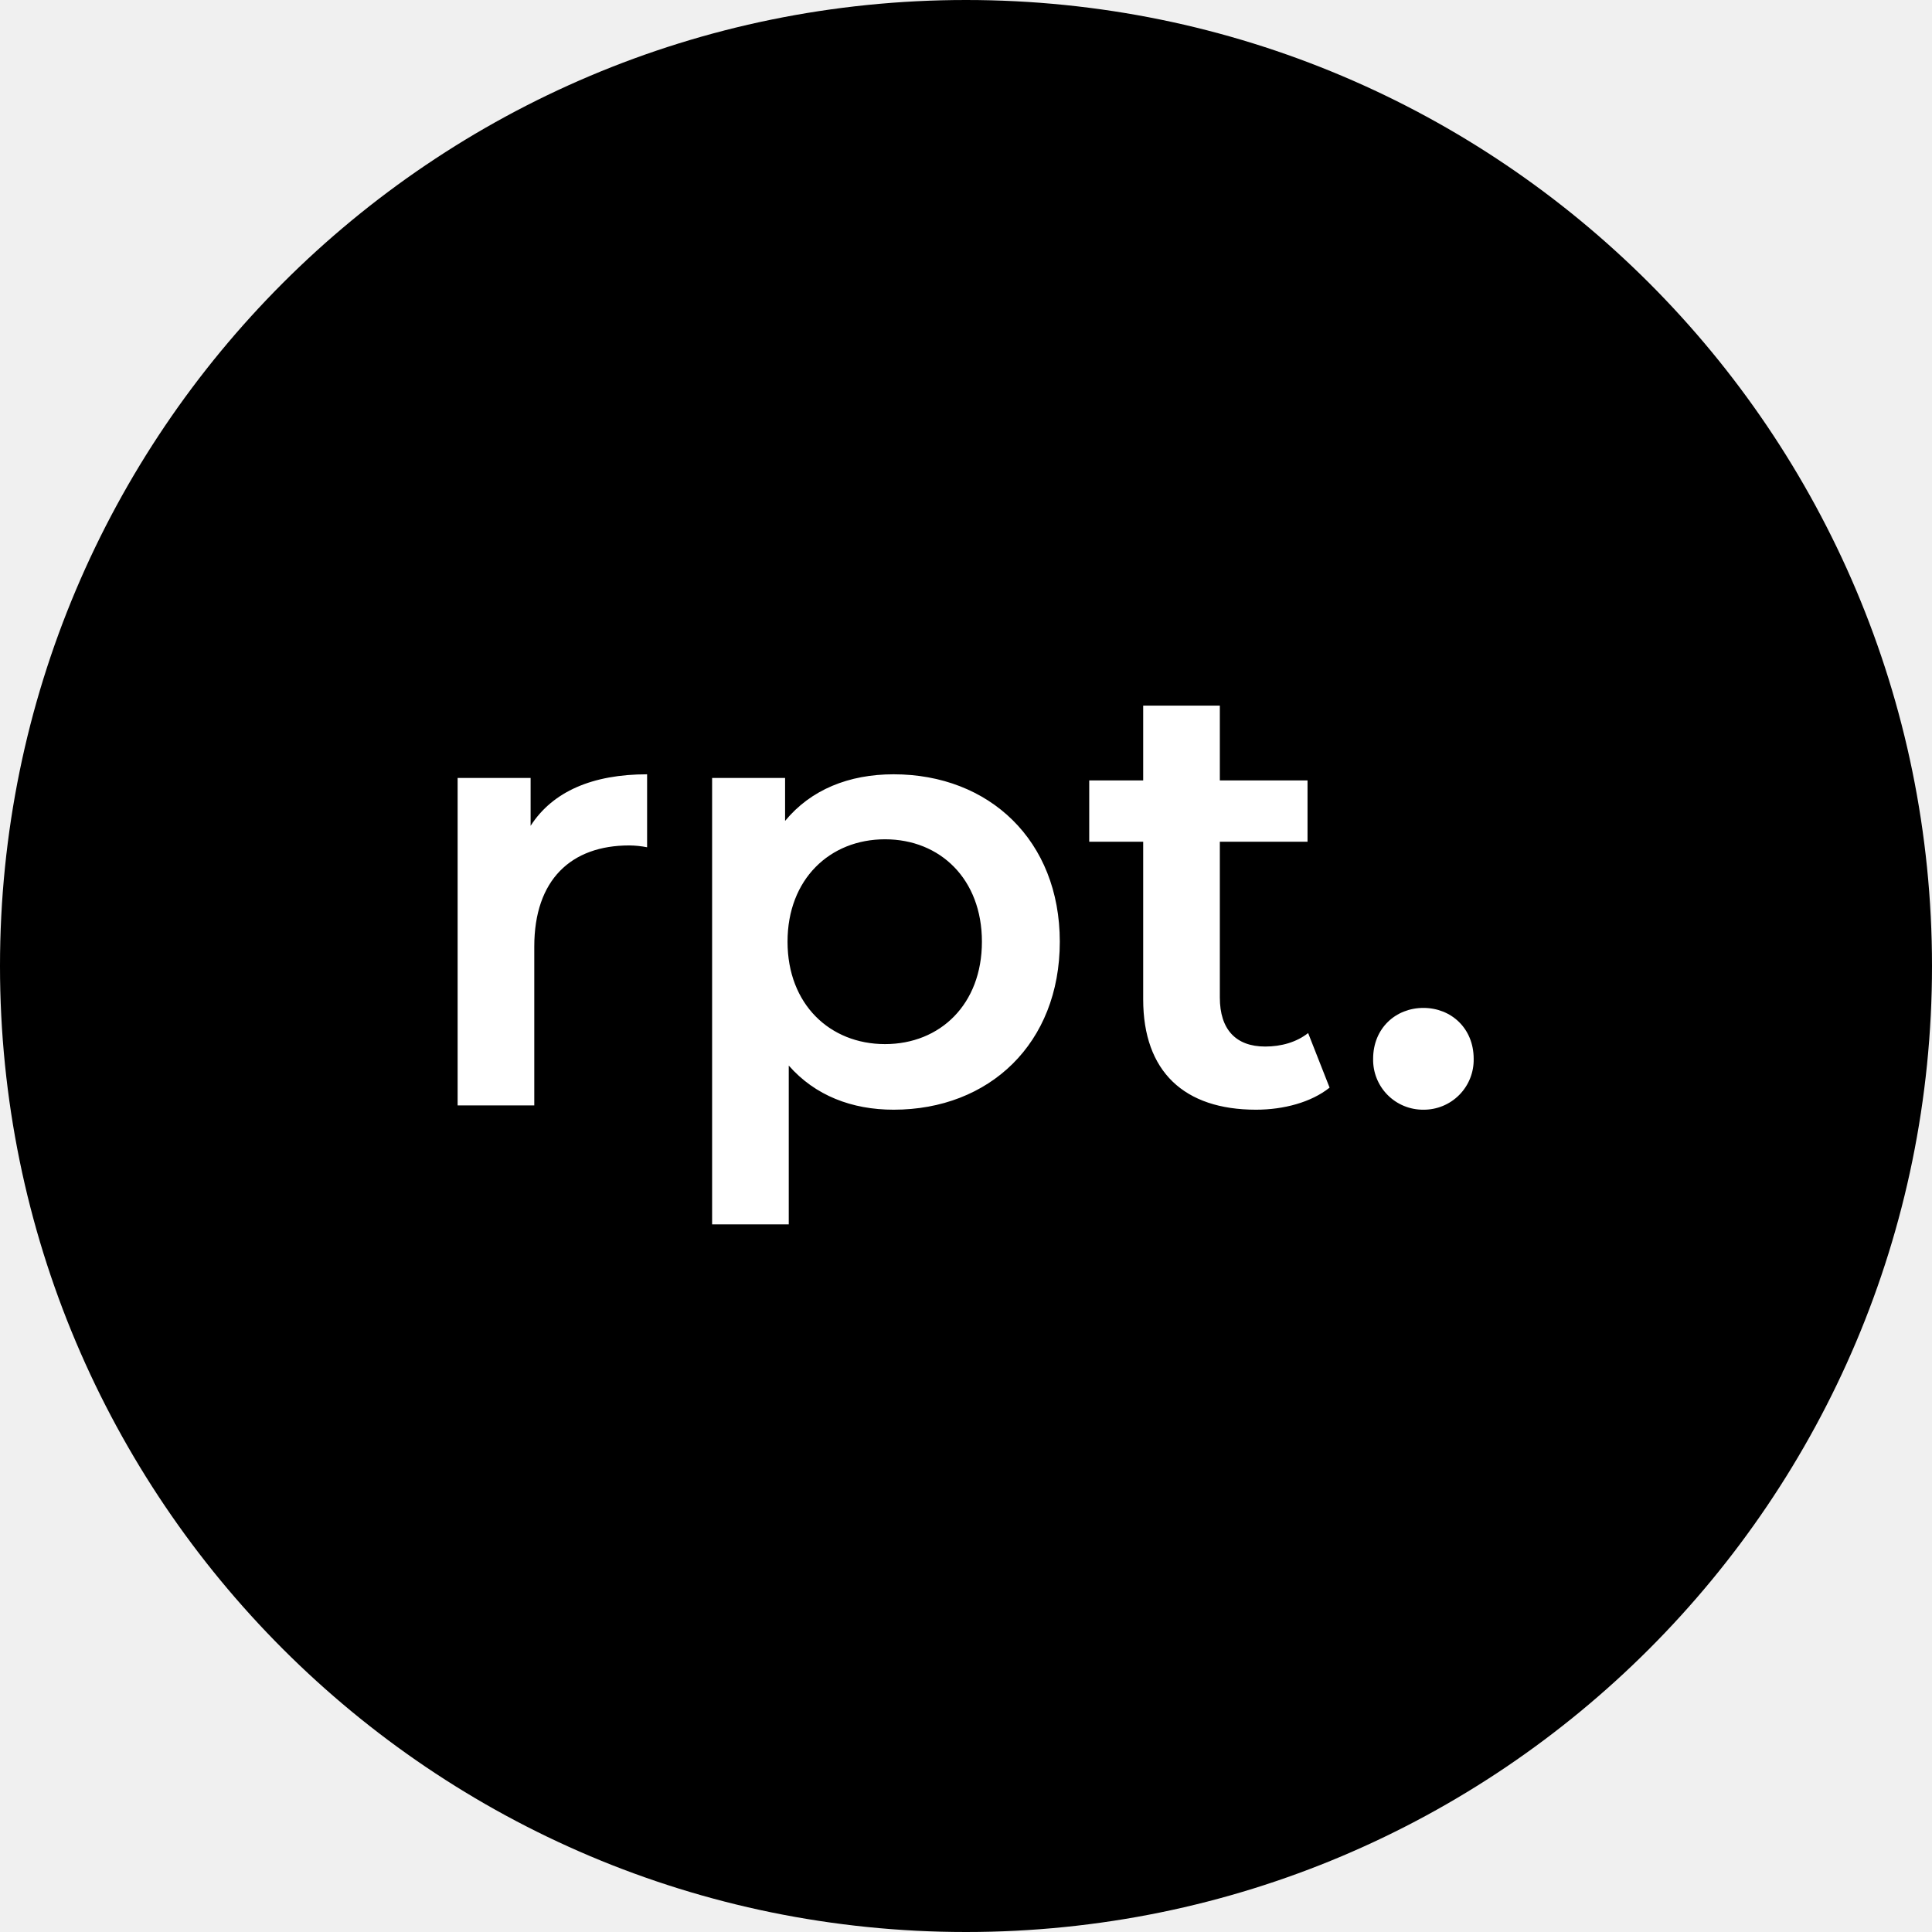
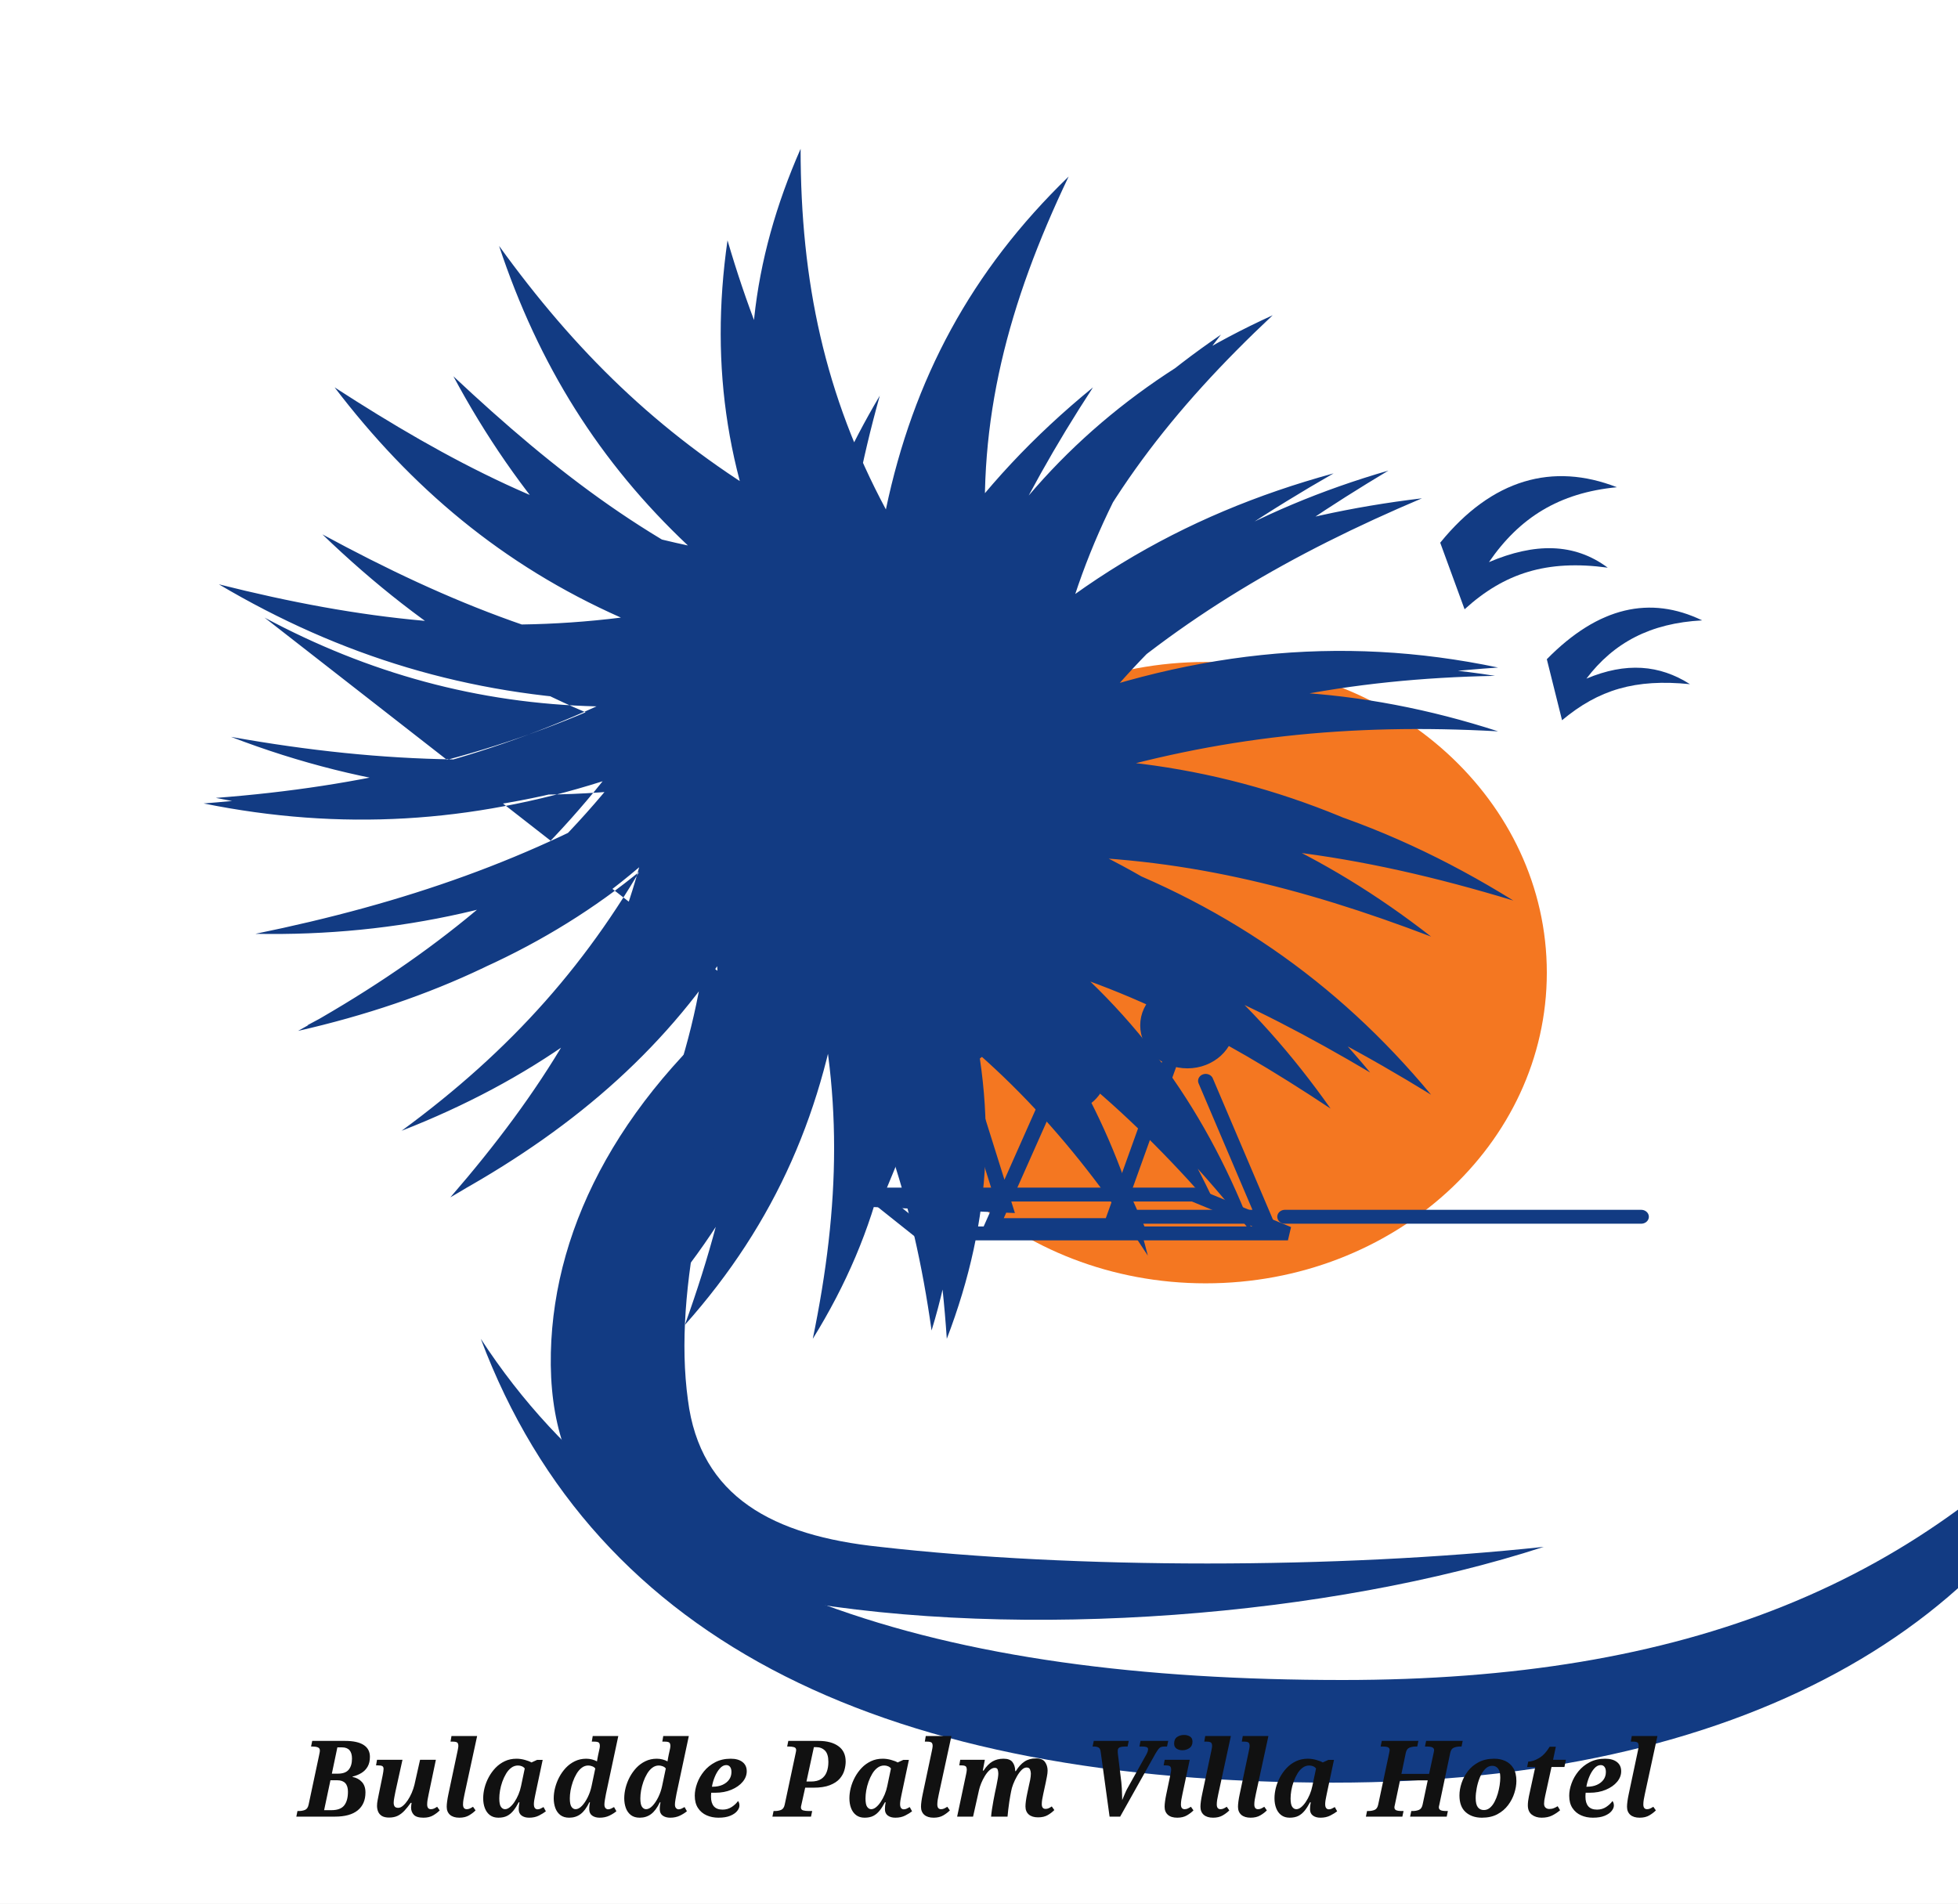
- <svg xmlns="http://www.w3.org/2000/svg" width="857" height="857" viewBox="0 0 857 857">
-   <g id="Group_33" data-name="Group 33" transform="translate(-5288 -2253)">
-     <circle id="Ellipse_11" data-name="Ellipse 11" cx="428.5" cy="428.5" r="428.5" transform="translate(5288 2253)" />
-     <path id="Path_22" data-name="Path 22" d="M54.672-124.032v-21.216H22.3V0h34V-70.448c0-29.648,16.32-44.88,42.16-44.88a43.163,43.163,0,0,1,7.888.816V-146.88C82.144-146.88,64.464-139.264,54.672-124.032ZM215.7-146.88c-19.856,0-36.72,6.8-48.144,20.672v-19.04H135.184V52.768h34V-17.68C180.88-4.352,197.2,1.9,215.7,1.9c42.432,0,73.712-29.376,73.712-74.528C289.408-117.5,258.128-146.88,215.7-146.88ZM211.888-27.2c-24.48,0-43.248-17.68-43.248-45.424s18.768-45.424,43.248-45.424,42.976,17.68,42.976,45.424S236.368-27.2,211.888-27.2Zm187.68-4.9c-5.168,4.08-11.968,5.984-19.04,5.984-13.056,0-20.128-7.616-20.128-21.76V-116.96h38.9v-27.2H360.4v-33.184h-34v33.184H302.464v27.2H326.4v69.9c0,32.1,18.224,48.96,50.048,48.96,12.24,0,24.48-3.264,32.64-9.792ZM450.7,1.9a22.122,22.122,0,0,0,22.3-22.576c0-13.6-10.064-22.576-22.3-22.576s-22.3,8.976-22.3,22.576A22.122,22.122,0,0,0,450.7,1.9Z" transform="translate(5468.696 2743.344)" fill="#fff" />
+ <svg xmlns="http://www.w3.org/2000/svg" viewBox="0 0 720 700">
+   <rect width="720" height="700" fill="white" />
+   <g transform="translate(76 18) scale(1.12 1.02)">
+     <circle cx="328" cy="333" r="112" fill="#f47721" />
+     <g fill="#123b83">
+       <path d="M186 348C179 276 181 199 221 125c-12 47-16 92-13 129 18-56 44-97 83-132-25 42-41 81-51 119 38-46 80-73 130-88-43 27-75 55-103 88 54-24 105-30 157-18-53 4-97 16-139 37 54 1 100 17 144 47-51-17-96-24-144-18 48 18 86 47 117 88-43-29-83-49-130-58 34 29 57 65 72 109-28-39-57-69-96-93 12 45 10 87-5 130-3-49-12-91-34-132-6 49-22 90-52 127 16-49 23-92 17-140-22 39-52 68-91 92 31-37 52-74 63-119-31 29-68 48-113 59 43-25 75-53 102-90-43 15-86 18-132 8 48-4 90-15 130-35-47-2-89-16-129-42 47 13 88 18 132 12-39-19-69-47-94-83 38 27 73 47 116 57-29-30-49-65-62-108 25 38 52 67 88 91-10-45-5-86 11-126 0 48 8 89 28 130 9-47 28-86 60-120-20 46-30 88-27 135 23-37 54-65 94-85-33 34-57 68-73 111 36-24 76-39 122-45-43 20-79 43-112 76 47-11 92-8 137 8-49-3-92 2-137 17 42 8 80 27 115 57-43-18-83-29-128-29 39 22 70 52 95 91-37-27-72-47-114-57 27 31 44 67 54 110-23-39-48-70-83-96 4 46-5 87-27 126 9-48 10-90-1-136-13 43-37 80-73 111 23-43 37-83 40-129-26 35-59 61-101 79 36-29 62-61 83-103-41 22-84 33-131 32 49-11 91-27 131-53-48 7-94 1-139-18 51 10 96 11 144 2-43-14-80-39-114-75 42 25 81 42 129 49-37-28-65-63-86-106 34 35 66 62 109 81-19-42-25-84-19-130 12 45 29 83 57 120 1-44 15-83 42-120-15 45-21 86-15 131 16-38 42-70 78-97-27 38-45 74-54 118 29-32 65-55 109-69-38 25-70 51-97 88 43-17 86-22 132-14-48 1-90 10-133 30 46 3 88 19 128 47-47-16-89-23-135-18 39 19 71 47 99 84-40-26-78-45-123-53 33 28 57 63 74 105-29-37-58-65-97-87 13 43 14 85 2 128-6-47-18-88-41-127-5 45-22 84-51 120 17-46 25-87 21-133-20 38-49 68-87 92 30-38 51-75 62-119-31 29-68 48-112 59 41-25 73-53 100-90-43 15-86 18-131 8 47-4 89-15 129-35-39-1-75-12-109-32z" />
+       <path d="M183 336c-18 60-30 111-25 151 4 35 28 49 63 53 64 8 150 8 218 0-70 25-171 34-248 19-55-11-79-40-78-89 1-47 24-94 70-134z" />
+     </g>
+     <path d="M405 178c17-23 37-29 58-20-19 2-32 11-42 27 15-7 28-7 39 2-20-3-34 2-47 15zM440 220c17-19 34-23 51-14-17 1-29 8-38 21 13-6 24-5 34 2-18-2-30 2-42 13z" fill="#123b83" />
+     <g fill="#123b83" stroke="#123b83" stroke-width="5" stroke-linecap="round">
+       <circle cx="244" cy="352" r="13" />
+       <circle cx="281" cy="369" r="12" />
+       <circle cx="322" cy="352" r="13" />
+       <path d="M237 367l-18 48 43 2-12-42M275 382l-17 42 47 0-15-37M316 366l-18 55 49 0-19-49" fill="none" />
+       <path d="M219 413l105 0 31 14-120 0zM354 421l117 0" fill="none" />
+     </g>
+     <path d="M90 465c54 91 151 123 283 123 112 0 191-34 251-112-31 93-121 149-254 149-145 0-242-49-280-160z" fill="#123b83" />
  </g>
+   <text x="360" y="668" text-anchor="middle" fill="#111" font-family="Georgia,serif" font-style="italic" font-weight="bold" font-size="39">Buladde Palm Villa Hotel</text>
</svg>
